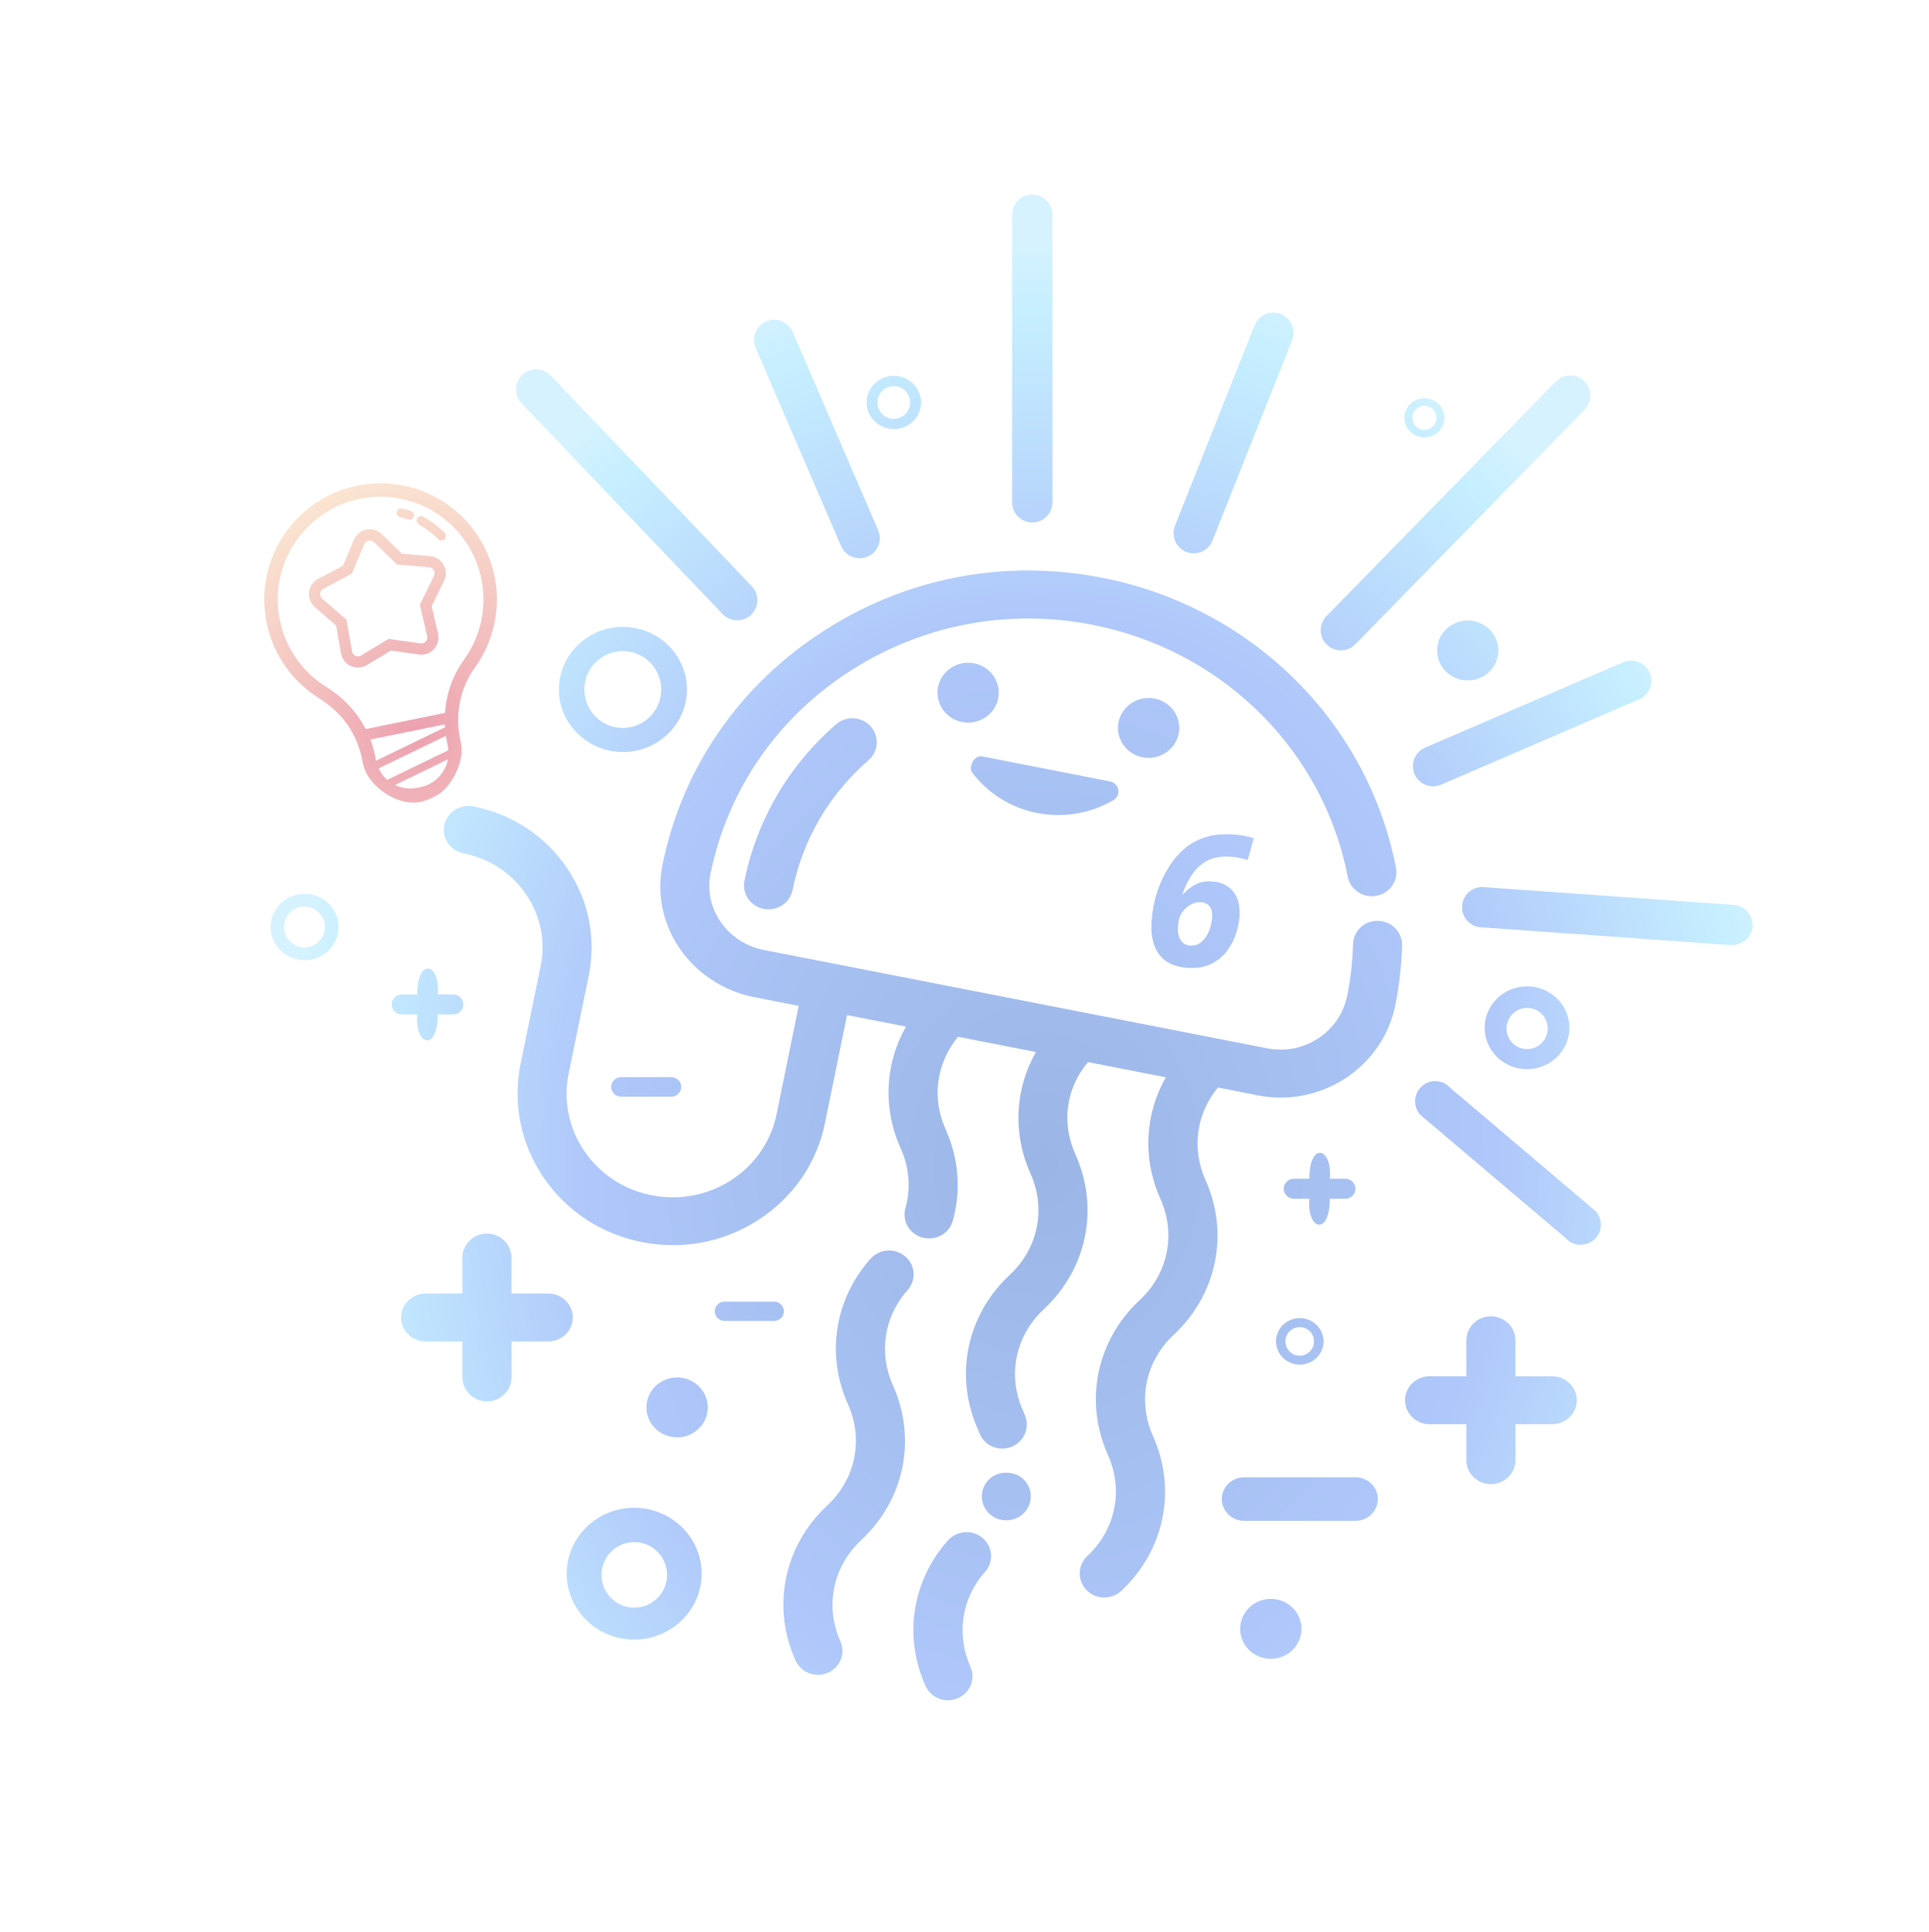
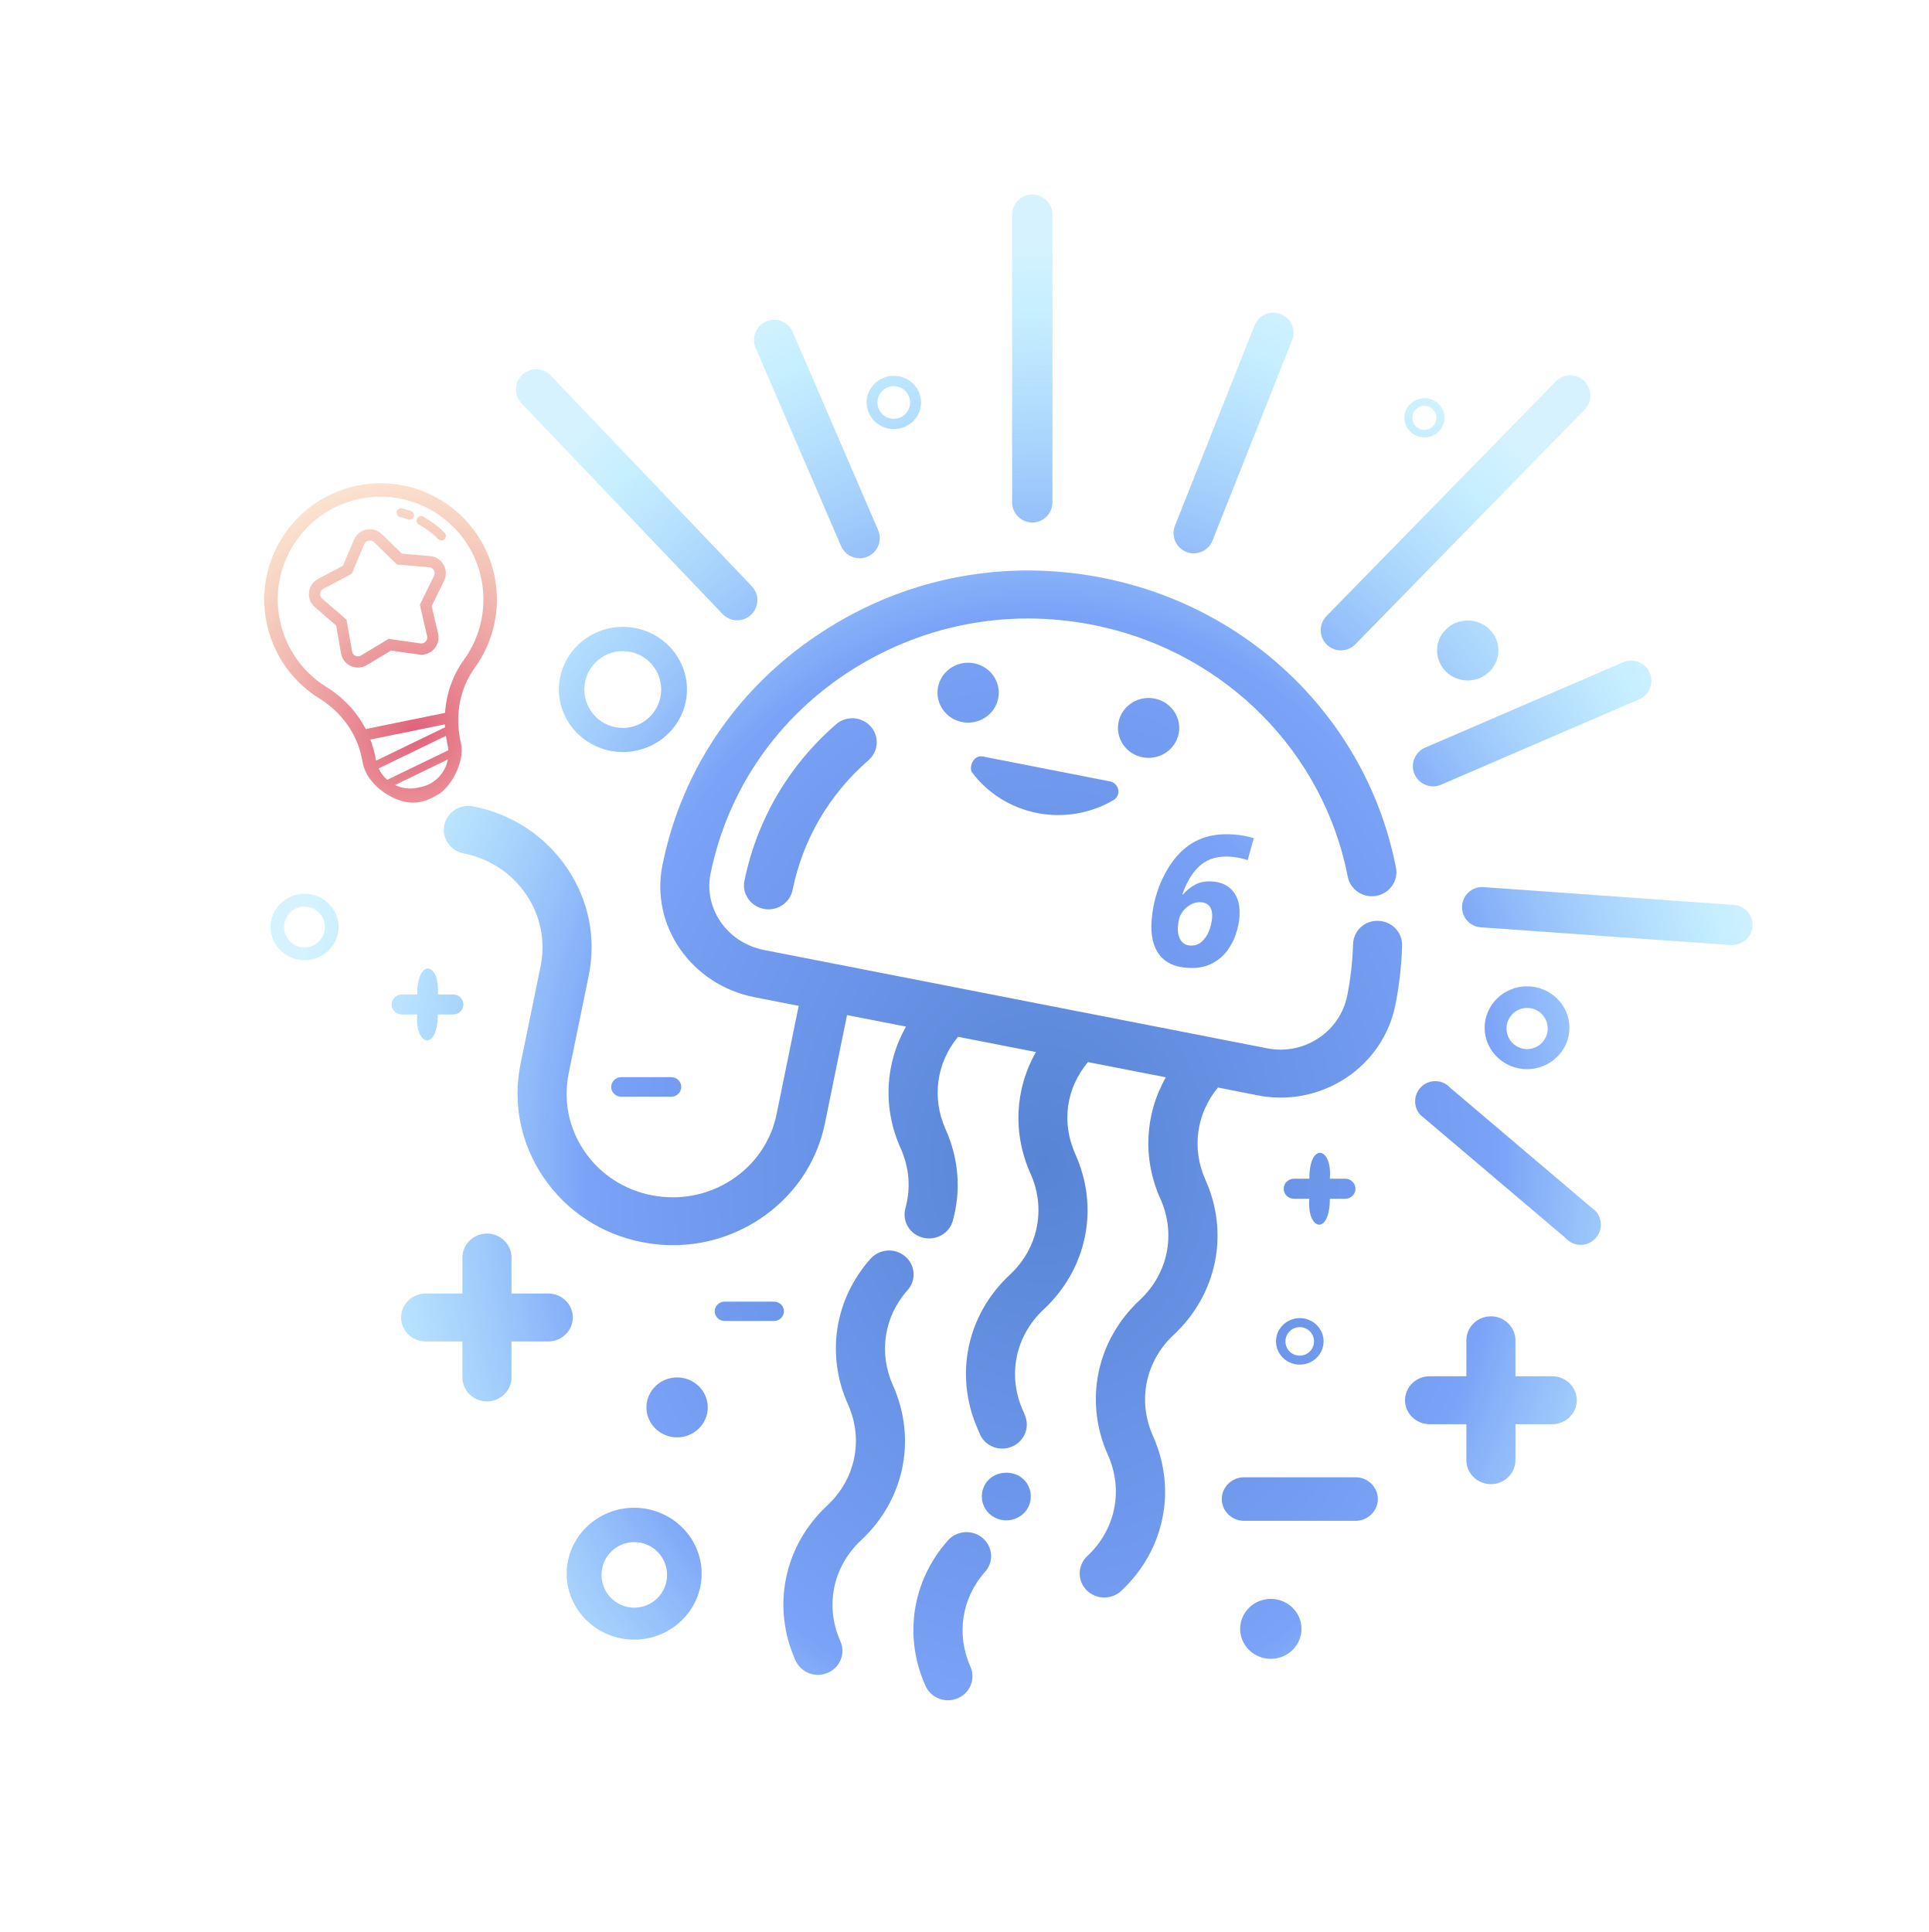
<svg xmlns="http://www.w3.org/2000/svg" xmlns:xlink="http://www.w3.org/1999/xlink" width="512" height="513" viewBox="0 0 135.467 135.731" version="1.1" id="svg5">
  <defs id="defs2">
    <linearGradient id="linearGradient3151">
-       <stop style="stop-color:#5784d5;stop-opacity:0.6;" offset="0" id="stop3147" />
-       <stop style="stop-color:#7aa2f7;stop-opacity:0.6;" offset="0.591" id="stop3157" />
-       <stop style="stop-color:#a0e4ff;stop-opacity:0.6;" offset="0.918" id="stop3155" />
-       <stop style="stop-color:#bdeaff;stop-opacity:0.6;" offset="1" id="stop3149" />
+       <stop style="stop-color:#5784d5;stop-opacity:1" offset="0" id="stop3147" />
+       <stop style="stop-color:#7aa2f7;stop-opacity:1" offset="0.591" id="stop3157" />
+       <stop style="stop-color:#a0e4ff;stop-opacity:0.6" offset="0.918" id="stop3155" />
+       <stop style="stop-color:#bdeaff;stop-opacity:0.6" offset="1" id="stop3149" />
    </linearGradient>
    <linearGradient id="10-l">
-       <stop style="stop-color:#e0617a;stop-opacity:0.6;" offset="0" id="stop2115" />
-       <stop style="stop-color:#fadeb8;stop-opacity:0.6;" offset="1" id="stop2117" />
-     </linearGradient>
-     <linearGradient id="10-j">
-       <stop style="stop-color:#a0e4ff;stop-opacity:1;" offset="0" id="stop1214" />
-       <stop style="stop-color:#c2efff;stop-opacity:1;" offset="1" id="stop2113" />
+       <stop style="stop-color:#e0617a;stop-opacity:1" offset="0" id="stop2115" />
+       <stop style="stop-color:#fadeb8;stop-opacity:0.6" offset="1" id="stop2117" />
    </linearGradient>
    <radialGradient xlink:href="#10-j" id="radialGradient1220" cx="349.459" cy="378.585" fx="349.459" fy="378.585" r="148.199" gradientTransform="matrix(0.251521,-1.089818,1.051496,0.2426767,-127.1138,663.8715)" gradientUnits="userSpaceOnUse" />
    <radialGradient xlink:href="#10-l" id="radialGradient2121" cx="285.463" cy="303.119" fx="285.463" fy="303.119" r="145.149" gradientTransform="matrix(1.642908,-1.846579,1.702189,1.514444,-682.3261,448.4158)" gradientUnits="userSpaceOnUse" />
    <radialGradient xlink:href="#linearGradient3151" id="radialGradient3153" cx="321.369" cy="369.401" fx="321.369" fy="369.401" r="147.569" gradientTransform="matrix(0,-1.253802,1.040176,0,-26.62152,788.0983)" gradientUnits="userSpaceOnUse" />
    <radialGradient xlink:href="#linearGradient3151" id="radialGradient8171" gradientUnits="userSpaceOnUse" gradientTransform="matrix(0,-1.253802,1.040176,0,-20.16789,786.5442)" cx="321.369" cy="369.401" fx="321.369" fy="369.401" r="147.569" />
  </defs>
  <g id="layer1">
    <g id="g989" transform="matrix(0.3527777,0,0,0.3527777,-55.72514,-48.94896)">
      <g id="g751" transform="translate(-8.310646,-6.505129)">
        <g id="g1114" transform="translate(2.12722,-4.304215)">
          <g id="g1262" transform="translate(5.349265)">
            <g id="g1571" transform="translate(8.818479,-3.70646)">
              <g id="g444" style="fill:url(#radialGradient1220);fill-opacity:1">
                <g id="g6508" transform="matrix(0.15638,-0.03184567,0.03184567,0.15638,172.6012,249.2004)" style="fill:url(#radialGradient2121);fill-opacity:1">
                  <g id="g6559" transform="translate(4.143226,0.7428606)" style="fill:url(#radialGradient2121);fill-opacity:1">
                    <path d="m 148.184,199.244 c -3.102,43.734 13.324,86.027 45.062,116.04 24.012,22.707 37.234,52.32 37.234,83.391 v 7.035 c 0,26.137 23.401,48.945 40.09,56.676 16.689,7.731 30.299,4.897 44.77,-0.008 14.471,-4.905 40.09,-30.543 40.09,-56.676 v -5.019 c 0,-32.555 12.98,-63.133 35.621,-83.898 29.902,-27.422 47.059,-66.41 47.059,-106.96 0,-83.137 -70.184,-150.12 -154.51,-144.86 -72.086,4.535 -130.3,62.262 -135.42,134.28 z m 107.98,232.65 c -3.578,-4.711 -6.215,-10.152 -7.637,-16.082 l 90.352,-23.066 c -0.152,2.637 -0.246,5.281 -0.246,7.941 v 5.019 c 0,1.773 -0.141,3.512 -0.348,5.231 z m 83.762,-49.816 -92.637,23.648 v -0.023 -7.035 c 0,-6.82 -0.559,-13.578 -1.641,-20.227 h 94.82 c -0.203,1.203 -0.383,2.422 -0.543,3.637 z m -44.699,67.031 h -4.535 c -9.871,0 -18.949,-3.348 -26.254,-8.922 l 70.965,-18.117 c -6.477,15.84 -22.035,27.039 -40.176,27.039 z m -2.269,-367.64 c 70.773,0 128.35,57.578 128.35,128.35 0,35.852 -15.164,70.332 -41.613,94.586 -17.383,15.949 -29.793,36.855 -36.164,60.039 l -101.01,-0.004 c -6.441,-22.824 -19.281,-43.922 -37.734,-61.363 -28.066,-26.539 -42.59,-63.945 -39.844,-102.64 4.519,-63.668 55.984,-114.7 119.71,-118.7 2.789,-0.172 5.555,-0.262 8.305,-0.262 z" id="path6244" style="fill:url(#radialGradient2121);fill-opacity:1" />
                    <path d="m 232.134,230.554 -0.969,35.211 c -0.164,5.836 1.98,11.344 6.035,15.512 5.75,5.918 14.758,8.055 22.562,5.269 l 33.199,-11.797 33.195,11.801 c 2.336,0.828 4.754,1.254 7.203,1.254 5.731,0 11.328,-2.379 15.359,-6.523 4.055,-4.168 6.199,-9.676 6.035,-15.512 l -0.969,-35.211 21.48,-27.922 c 4.312,-5.606 5.582,-12.957 3.398,-19.684 -2.184,-6.727 -7.539,-11.938 -14.324,-13.945 l -33.785,-9.961 -19.914,-29.059 c -4,-5.828 -10.605,-9.312 -17.68,-9.312 -7.075,0 -13.68,3.484 -17.68,9.312 l -19.914,29.059 -33.797,9.957 c -6.781,2.004 -12.137,7.219 -14.32,13.945 -2.184,6.719 -0.914,14.078 3.398,19.684 z m -11.562,-43.285 c 0.766,-2.367 2.574,-4.129 4.969,-4.832 l 38.566,-11.367 22.73,-33.164 c 2.812,-4.109 9.445,-4.109 12.254,0 l 22.73,33.164 38.566,11.367 c 2.391,0.707 4.199,2.465 4.969,4.832 0.766,2.363 0.34,4.848 -1.176,6.828 l -24.516,31.863 1.102,40.191 c 0.055,2.027 -0.684,3.93 -2.078,5.363 -2.012,2.07 -5.09,2.824 -7.836,1.844 l -37.891,-13.473 -37.883,13.473 c -2.766,0.98 -5.828,0.23 -7.84,-1.844 -1.398,-1.434 -2.133,-3.336 -2.078,-5.363 l 1.102,-40.191 -24.516,-31.871 c -1.52,-1.969 -1.945,-4.457 -1.176,-6.82 z" id="path6260" style="fill:url(#radialGradient2121);fill-opacity:1" />
                    <path d="m 337.364,113.944 c 3.113,1.371 6.188,2.981 9.141,4.781 0.914,0.555 1.914,0.816 2.906,0.816 1.887,0 3.734,-0.957 4.789,-2.688 1.605,-2.644 0.766,-6.086 -1.871,-7.695 -3.371,-2.051 -6.883,-3.879 -10.438,-5.461 -2.84,-1.25 -6.137,0.027 -7.387,2.863 -1.25,2.836 0.031,6.129 2.859,7.383 z" id="path6262" style="fill:url(#radialGradient2121);fill-opacity:1" />
                    <path d="m 378.344,150.094 c 1.055,1.754 2.906,2.715 4.805,2.715 0.98,0 1.977,-0.258 2.879,-0.801 2.656,-1.59 3.512,-5.027 1.922,-7.684 -5.078,-8.469 -15.031,-19.02 -22.121,-25.246 -2.324,-2.031 -5.863,-1.805 -7.902,0.52 -2.039,2.324 -1.809,5.863 0.516,7.902 6.66,5.856 15.637,15.492 19.902,22.594 z" id="path6264" style="fill:url(#radialGradient2121);fill-opacity:1" />
                  </g>
                </g>
                <g id="g3135" style="fill-opacity:1;fill:url(#radialGradient3153)">
                  <path d="m 355.543,257.319 c -2.219,0 -4.019,-1.8 -4.019,-4.019 v -57.28 c 0,-2.219 1.8,-4.019 4.019,-4.019 2.219,0 4.019,1.8 4.019,4.019 v 57.28 c 0,2.219 -1.8,4.019 -4.019,4.019 z" id="path3631" style="fill:url(#radialGradient3153);fill-opacity:1;stroke-width:0.735" />
                  <path d="m 498.959,338.012 c -0.293,2.199 -2.301,3.61 -4.514,3.453 l -49.833,-3.548 c -2.2,-0.293 -3.746,-2.315 -3.453,-4.514 0.293,-2.2 2.315,-3.746 4.514,-3.453 l 49.833,3.548 c 2.199,0.293 3.746,2.315 3.453,4.514 z" id="path3631-1-2" style="fill:url(#radialGradient3153);fill-opacity:1;stroke-width:0.735" />
                  <path d="m 417,282.789 c -1.028,0 -2.058,-0.393 -2.842,-1.177 -1.57,-1.57 -1.57,-4.114 0,-5.684 l 45.671,-46.733 c 1.567,-1.57 4.114,-1.57 5.684,0 1.57,1.57 1.57,4.114 0,5.684 l -45.671,46.733 c -0.784,0.784 -1.811,1.177 -2.842,1.177 z" id="path3633" style="fill:url(#radialGradient3153);fill-opacity:1;stroke-width:0.735" />
                  <path d="m 296.777,276.798 c -1.028,0 -2.058,-0.393 -2.842,-1.177 l -40.031,-41.951 c -1.57,-1.57 -1.57,-4.114 0,-5.684 1.57,-1.57 4.114,-1.57 5.684,0 l 40.031,41.951 c 1.57,1.57 1.57,4.114 0,5.684 -0.787,0.784 -1.814,1.177 -2.842,1.177 z" id="path3639" style="fill:url(#radialGradient3153);fill-opacity:1;stroke-width:0.735" />
                  <path d="m 387.693,263.463 c -0.494,0 -0.996,-0.092 -1.484,-0.284 -2.061,-0.821 -3.069,-3.158 -2.251,-5.219 l 15.857,-39.904 c 0.818,-2.061 3.152,-3.069 5.219,-2.251 2.061,0.821 3.069,3.155 2.251,5.219 l -15.857,39.904 c -0.623,1.576 -2.136,2.535 -3.735,2.535 z" id="path3641" style="fill:url(#radialGradient3153);fill-opacity:1;stroke-width:0.735" />
                  <path d="m 435.357,309.869 c -1.556,0 -3.037,-0.91 -3.692,-2.429 -0.878,-2.038 0.06,-4.403 2.098,-5.282 l 39.459,-17.014 c 2.035,-0.875 4.403,0.06 5.282,2.098 0.878,2.038 -0.06,4.403 -2.098,5.282 l -39.459,17.014 c -0.52,0.224 -1.059,0.33 -1.59,0.33 z" id="path3643" style="fill:url(#radialGradient3153);fill-opacity:1;stroke-width:0.735" />
                  <path d="m 431.976,373.842 c -0.482,-1.479 -0.076,-3.17 1.164,-4.263 1.665,-1.467 4.205,-1.308 5.672,0.358 l 28.955,24.56 c 1.463,1.663 1.308,4.205 -0.357,5.672 -1.665,1.467 -4.205,1.308 -5.672,-0.357 l -28.955,-24.56 c -0.374,-0.425 -0.642,-0.905 -0.807,-1.41 z" id="path3643-5" style="fill:url(#radialGradient3153);fill-opacity:1;stroke-width:0.735" />
                  <path d="m 321.158,264.447 c -1.556,0 -3.037,-0.91 -3.692,-2.429 L 300.453,222.56 c -0.878,-2.038 0.06,-4.403 2.098,-5.282 2.038,-0.878 4.403,0.06 5.282,2.098 l 17.014,39.459 c 0.878,2.038 -0.06,4.403 -2.098,5.282 -0.52,0.224 -1.059,0.33 -1.59,0.33 z" id="path3649" style="fill:url(#radialGradient3153);fill-opacity:1;stroke-width:0.735" />
                  <path id="path626" style="fill:url(#radialGradient3153);fill-opacity:1;stroke-width:0.431" d="m 354.072,266.876 c -0.386,0.003 -0.771,0.009 -1.156,0.018 -13.552,0.313 -26.771,4.283 -38.438,11.717 -17.029,10.767 -28.585,27.362 -32.542,46.724 0,0.023 -0.05,0.215 -0.05,0.239 -2.42,12.058 5.79,23.828 18.347,26.288 l 8.795,1.718 -4.397,21.536 c -1.099,5.419 -4.298,10.076 -8.99,13.132 -4.69,3.056 -10.334,4.13 -15.855,3.056 -5.545,-1.074 -10.31,-4.201 -13.437,-8.786 -3.127,-4.583 -4.227,-10.101 -3.127,-15.497 l 3.983,-19.411 c 1.539,-7.521 -1.1e-4,-15.161 -4.349,-21.536 -4.349,-6.375 -10.969,-10.72 -18.665,-12.224 -2.638,-0.501 -5.204,1.17 -5.741,3.749 -0.537,2.578 1.197,5.087 3.835,5.612 5.105,1.004 9.528,3.891 12.435,8.142 2.907,4.25 3.934,9.335 2.908,14.35 l -3.983,19.411 c -1.612,7.903 0.023,15.951 4.592,22.66 4.568,6.709 11.556,11.293 19.642,12.869 2.052,0.405 4.104,0.596 6.132,0.596 6.035,0 11.946,-1.743 17.077,-5.086 6.864,-4.465 11.555,-11.294 13.167,-19.197 l 4.396,-21.536 11.752,2.292 c -4.178,7.33 -4.691,16.189 -1.075,24.234 1.735,3.869 2.051,7.975 0.952,11.914 -0.709,2.555 0.806,5.181 3.42,5.874 0.44,0.118 0.855,0.167 1.295,0.167 2.151,0 4.129,-1.385 4.715,-3.51 1.685,-6.064 1.197,-12.368 -1.441,-18.265 -2.81,-6.255 -1.784,-13.226 2.492,-18.384 l 15.513,3.032 c -4.178,7.33 -4.691,16.189 -1.075,24.234 3.127,6.972 1.515,14.874 -4.129,20.127 -8.648,8.046 -11.115,20.173 -6.327,30.87 0.097,0.24 0.196,0.455 0.293,0.693 0.733,1.91 2.588,3.056 4.542,3.056 0.586,0 1.173,-0.119 1.759,-0.334 2.515,-0.954 3.761,-3.725 2.785,-6.185 -0.123,-0.381 -0.294,-0.716 -0.441,-1.074 -3.127,-6.972 -1.515,-14.874 4.129,-20.127 8.648,-8.069 11.117,-20.173 6.328,-30.87 -2.86,-6.352 -1.857,-13.181 2.492,-18.385 l 15.513,3.032 c -4.178,7.33 -4.691,16.189 -1.075,24.234 3.127,6.972 1.515,14.874 -4.129,20.127 -8.648,8.069 -11.117,20.173 -6.328,30.87 3.127,6.972 1.516,14.874 -4.128,20.127 -1.931,1.814 -2.005,4.847 -0.148,6.757 0.978,0.979 2.248,1.481 3.543,1.481 1.22,0 2.418,-0.43 3.371,-1.312 8.648,-8.069 11.117,-20.173 6.328,-30.87 -3.127,-6.971 -1.517,-14.873 4.125,-20.125 l 0.003,-10e-4 c 8.621,-8.069 11.112,-20.174 6.322,-30.869 -2.81,-6.255 -1.784,-13.227 2.492,-18.385 l 7.891,1.551 c 1.541,0.31 3.08,0.454 4.619,0.454 4.569,0 9.039,-1.337 12.926,-3.869 5.202,-3.439 8.722,-8.644 9.918,-14.685 0.757,-3.844 1.196,-7.784 1.318,-11.723 0.073,-2.626 -2.051,-4.846 -4.739,-4.917 -2.735,-0.143 -4.958,2.005 -5.032,4.632 -0.099,3.439 -0.49,6.876 -1.15,10.219 -0.709,3.509 -2.759,6.565 -5.789,8.547 -3.006,1.982 -6.622,2.675 -10.165,1.982 l -36.401,-7.115 h -0.023 l -25.872,-5.062 -37.891,-7.4 c -7.28,-1.433 -12.067,-8.19 -10.651,-15.233 3.446,-16.856 13.487,-31.301 28.267,-40.636 14.781,-9.335 32.371,-12.368 49.545,-8.524 25.015,5.589 44.289,25.142 49.078,49.808 0.513,2.578 3.079,4.296 5.717,3.795 2.638,-0.501 4.396,-3.01 3.883,-5.588 -5.519,-28.391 -27.679,-50.88 -56.481,-57.327 -5.797,-1.301 -11.634,-1.921 -17.417,-1.876 z m 88.186,9.962 c -3.371,0 -6.107,2.675 -6.107,5.969 0,3.294 2.736,5.969 6.107,5.969 3.371,0 6.107,-2.675 6.107,-5.969 0,-3.294 -2.736,-5.969 -6.107,-5.969 z m -99.524,8.408 c -2.836,0.015 -5.376,1.976 -5.953,4.796 -0.659,3.224 1.491,6.375 4.789,7.02 3.299,0.644 6.523,-1.456 7.182,-4.68 0.659,-3.224 -1.491,-6.375 -4.789,-7.02 -0.412,-0.081 -0.824,-0.118 -1.229,-0.116 z m -23.001,11.056 c -1.17,-0.009 -2.343,0.394 -3.281,1.223 -9.43,8.212 -15.734,18.981 -18.226,31.134 -0.537,2.578 1.197,5.086 3.835,5.61 0.317,0.072 0.637,0.095 0.954,0.095 2.272,0 4.325,-1.575 4.789,-3.844 2.052,-10.099 7.304,-19.052 15.146,-25.881 2.002,-1.744 2.174,-4.775 0.39,-6.734 -0.904,-0.991 -2.126,-1.528 -3.372,-1.597 -0.078,-0.004 -0.156,-0.007 -0.234,-0.007 z m 58.94,-4.036 c -2.836,0.015 -5.376,1.976 -5.953,4.796 -0.659,3.224 1.489,6.377 4.789,7.021 3.299,0.644 6.523,-1.458 7.182,-4.68 0.659,-3.224 -1.491,-6.376 -4.789,-7.021 -0.412,-0.081 -0.824,-0.118 -1.229,-0.116 z m -35.125,14.826 c 3.03,4.034 7.576,7.018 12.973,8.092 5.448,1.051 10.798,-1e-5 15.195,-2.578 1.612,-0.954 1.123,-3.366 -0.709,-3.724 l -25.333,-4.966 c -1.855,-0.364 -2.818,2.179 -2.125,3.176 z m -96.602,91.836 c -2.687,0 -4.885,2.147 -4.885,4.774 v 7.165 h -7.33 c -2.687,0 -4.885,2.148 -4.885,4.774 0,2.626 2.198,4.775 4.885,4.775 h 7.33 v 7.163 c 0,2.626 2.198,4.774 4.885,4.774 2.687,0 4.887,-2.148 4.887,-4.774 v -7.163 h 7.329 c 2.687,0 4.885,-2.149 4.885,-4.775 0,-2.626 -2.198,-4.774 -4.885,-4.774 h -7.329 v -7.165 c 0,-2.626 -2.199,-4.774 -4.887,-4.774 z m 79.982,3.376 c -0.078,0.002 -0.157,0.005 -0.234,0.01 -1.246,0.084 -2.461,0.632 -3.353,1.623 -7.183,8.046 -8.918,19.174 -4.496,29.01 3.127,6.972 1.515,14.874 -4.129,20.127 -8.648,8.069 -11.115,20.173 -6.327,30.87 0.806,1.79 2.588,2.865 4.469,2.865 0.659,0 1.32,-0.144 1.956,-0.407 2.467,-1.049 3.592,-3.867 2.517,-6.278 -3.127,-6.972 -1.515,-14.874 4.129,-20.127 8.648,-8.069 11.115,-20.174 6.327,-30.872 -2.883,-6.422 -1.758,-13.68 2.908,-18.91 1.782,-2.005 1.587,-5.012 -0.464,-6.731 -0.951,-0.817 -2.131,-1.204 -3.302,-1.181 z m -42.113,25.273 c -3.371,0 -6.107,2.675 -6.107,5.969 0,3.294 2.736,5.969 6.107,5.969 3.371,0 6.108,-2.675 6.108,-5.969 0,-3.294 -2.738,-5.969 -6.108,-5.969 z m 118.231,44.106 c -3.371,0 -6.108,2.675 -6.108,5.969 0,3.294 2.738,5.968 6.108,5.968 3.371,0 6.107,-2.674 6.107,-5.968 0,-3.294 -2.734,-5.969 -6.107,-5.969 z M 350.381,446.551 c -1.273,0 -2.55,0.447 -3.466,1.342 -0.903,0.883 -1.417,2.1 -1.417,3.366 0,1.289 0.488,2.483 1.417,3.391 0.927,0.906 2.149,1.384 3.444,1.384 0.659,0 1.295,-0.121 1.881,-0.359 0.586,-0.238 1.126,-0.572 1.589,-1.025 0.927,-0.908 1.415,-2.102 1.415,-3.391 0,-0.31 -0.024,-0.62 -0.073,-0.93 -0.073,-0.286 -0.17,-0.599 -0.293,-0.883 -0.123,-0.286 -0.269,-0.573 -0.439,-0.836 -0.194,-0.263 -0.39,-0.501 -0.609,-0.716 -0.904,-0.895 -2.175,-1.342 -3.448,-1.342 z m 96.49,-31.143 c -2.687,0 -4.885,2.147 -4.885,4.774 v 7.163 h -7.329 c -2.687,0 -4.887,2.149 -4.887,4.775 0,2.626 2.199,4.774 4.887,4.774 h 7.329 v 7.165 c 0,2.626 2.198,4.774 4.885,4.774 2.687,0 4.887,-2.147 4.887,-4.774 v -7.165 h 7.329 c 2.687,0 4.885,-2.147 4.885,-4.774 0,-2.626 -2.198,-4.775 -4.885,-4.775 h -7.329 v -7.163 c 0,-2.626 -2.199,-4.774 -4.887,-4.774 z m -170.608,38.123 c -7.403,0 -13.437,5.898 -13.437,13.132 0,7.235 6.034,13.132 13.437,13.132 7.403,0 13.437,-5.898 13.437,-13.132 0,-7.235 -6.034,-13.132 -13.437,-13.132 z m 66.092,4.857 c -0.078,0.002 -0.156,0.005 -0.234,0.01 -1.252,0.084 -2.474,0.633 -3.366,1.625 -7.157,8.046 -8.893,19.149 -4.471,28.985 0.806,1.79 2.589,2.865 4.471,2.865 0.659,0 1.318,-0.143 1.954,-0.406 2.467,-1.049 3.592,-3.868 2.517,-6.28 -2.858,-6.424 -1.758,-13.657 2.908,-18.886 1.784,-1.981 1.564,-4.989 -0.463,-6.732 -0.951,-0.817 -2.138,-1.204 -3.315,-1.181 z m -66.067,1.988 c 3.605,2e-5 6.527,2.922 6.527,6.527 -2e-5,3.605 -2.922,6.527 -6.527,6.527 -3.605,-2e-5 -6.527,-2.922 -6.527,-6.527 2e-5,-3.605 2.922,-6.527 6.527,-6.527 z m 132.525,-44.612 c -2.612,0 -4.74,2.081 -4.74,4.633 3.5e-4,2.552 2.129,4.633 4.74,4.633 2.612,0 4.74,-2.081 4.74,-4.633 0,-2.552 -2.129,-4.633 -4.74,-4.633 z m -0.011,1.794 c 1.571,-1e-4 2.844,1.273 2.844,2.844 -1.9e-4,1.571 -1.274,2.844 -2.844,2.844 -1.571,9e-5 -2.844,-1.273 -2.844,-2.844 -9e-5,-1.571 1.273,-2.844 2.844,-2.844 z" />
                  <path d="m 454.066,349.692 c -4.651,0 -8.442,3.705 -8.442,8.25 0,4.545 3.791,8.25 8.442,8.25 4.651,0 8.442,-3.705 8.442,-8.25 0,-4.545 -3.791,-8.25 -8.442,-8.25 z m 0.016,4.3 c 2.265,10e-6 4.101,1.836 4.101,4.101 -10e-6,2.265 -1.836,4.101 -4.101,4.101 -2.265,-2e-5 -4.101,-1.836 -4.101,-4.101 2e-5,-2.265 1.836,-4.101 4.101,-4.101 z" style="fill:url(#radialGradient3153);fill-opacity:1;stroke-width:0.768" id="path4755" />
                  <path d="m 327.975,228.11 c -2.989,0 -5.426,2.381 -5.426,5.303 3.9e-4,2.921 2.437,5.303 5.426,5.303 2.989,0 5.426,-2.381 5.426,-5.303 0,-2.921 -2.437,-5.303 -5.426,-5.303 z m -0.013,2.054 c 1.798,-1e-4 3.256,1.458 3.256,3.256 -2.3e-4,1.798 -1.458,3.255 -3.256,3.255 -1.798,9e-5 -3.255,-1.457 -3.256,-3.255 -1.3e-4,-1.798 1.458,-3.256 3.256,-3.256 z" style="fill:url(#radialGradient3153);fill-opacity:1;stroke-width:1.399" id="path4962" />
                  <path d="m 433.637,232.57 c -2.2,0 -3.993,1.753 -3.993,3.903 2.9e-4,2.15 1.794,3.903 3.993,3.903 2.2,0 3.993,-1.753 3.993,-3.903 0,-2.15 -1.793,-3.903 -3.993,-3.903 z m -0.01,1.511 c 1.323,-7e-5 2.396,1.073 2.396,2.396 -1.6e-4,1.323 -1.073,2.396 -2.396,2.396 -1.323,7e-5 -2.396,-1.072 -2.396,-2.396 -9e-5,-1.323 1.073,-2.396 2.396,-2.396 z" style="fill:url(#radialGradient3153);fill-opacity:1;stroke-width:1.03" id="path4962-9" />
                  <path d="m 210.627,331.252 c -3.731,0 -6.772,2.972 -6.772,6.618 4.9e-4,3.646 3.042,6.618 6.772,6.618 3.731,0 6.772,-2.972 6.772,-6.618 0,-3.646 -3.041,-6.618 -6.772,-6.618 z m -0.017,2.563 c 2.244,-1.2e-4 4.063,1.819 4.063,4.063 -2.7e-4,2.244 -1.819,4.063 -4.063,4.062 -2.244,1.2e-4 -4.063,-1.819 -4.063,-4.062 -1.6e-4,-2.244 1.819,-4.063 4.063,-4.063 z" style="fill:url(#radialGradient3153);fill-opacity:1;stroke-width:1.746" id="path4962-9-6" />
                  <path d="m 404.379,447.461 c -2.22,0 -6.659,0 -6.659,0 -2.442,0 -4.44,1.953 -4.44,4.339 0,2.386 1.998,4.338 4.44,4.338 0,0 4.44,0 6.659,0 2.96,0 5.92,0 8.88,0 2.22,0 6.659,0 6.659,0 2.442,0 4.439,-1.951 4.439,-4.338 0,-2.386 -1.997,-4.339 -4.439,-4.339 0,0 -4.44,0 -6.659,0 -2.96,0 -5.92,0 -8.88,0 z" style="fill:url(#radialGradient3153);fill-opacity:1;stroke-width:1.111" id="path5116" />
                  <path d="m 297.224,412.484 h -2.954 c -1.083,0 -1.97,0.866 -1.97,1.925 0,1.059 0.886,1.924 1.97,1.924 h 2.954 3.939 2.954 c 1.083,0 1.969,-0.866 1.969,-1.924 0,-1.059 -0.886,-1.925 -1.969,-1.925 h -2.954 z" style="fill:url(#radialGradient3153);fill-opacity:1;stroke-width:0.493" id="path5116-61" />
                  <path d="m 276.671,367.779 c -0.997,0 -2.99,0 -2.99,0 -1.097,0 -1.994,0.877 -1.994,1.949 0,1.072 0.897,1.948 1.994,1.948 0,0 1.994,0 2.99,0 1.329,0 2.658,0 3.988,0 0.997,0 2.99,0 2.99,0 1.097,0 1.993,-0.876 1.993,-1.948 0,-1.072 -0.897,-1.949 -1.993,-1.949 0,0 -1.994,0 -2.99,0 -1.329,0 -2.658,0 -3.988,0 z" style="fill:url(#radialGradient3153);fill-opacity:1;stroke-width:0.499" id="path5116-6" />
                  <path d="m 233.068,351.304 h -3.063 c -1.123,0 -2.042,0.898 -2.042,1.996 0,1.098 0.919,1.995 2.042,1.995 h 3.063 c -0.539,6.294 4.084,7.438 4.084,0 h 3.063 c 1.123,0 2.042,-0.898 2.042,-1.995 0,-1.098 -0.919,-1.996 -2.042,-1.996 h -3.063 c 0.538,-6.293 -4.084,-7.438 -4.084,0 z" style="fill:url(#radialGradient3153);fill-opacity:1;stroke-width:0.511" id="path5116-0" />
                  <path d="m 410.714,388.009 h -3.063 c -1.123,0 -2.042,0.898 -2.042,1.996 0,1.098 0.919,1.995 2.042,1.995 h 3.063 c -0.539,6.294 4.084,7.438 4.084,0 h 3.063 c 1.123,0 2.042,-0.898 2.042,-1.995 0,-1.098 -0.919,-1.996 -2.042,-1.996 h -3.063 c 0.538,-6.293 -4.084,-7.438 -4.084,0 z" style="fill:url(#radialGradient3153);fill-opacity:1;stroke-width:0.511" id="path5116-0-8" />
                  <path d="m 274.024,278.106 c -7.025,0 -12.751,5.597 -12.751,12.462 10e-4,6.866 5.728,12.462 12.751,12.462 7.025,0 12.751,-5.597 12.751,-12.462 0,-6.866 -5.726,-12.462 -12.751,-12.462 z m -0.03,4.826 c 4.226,-2.2e-4 7.651,3.425 7.651,7.651 -4.5e-4,4.225 -3.426,7.65 -7.651,7.65 -4.225,2.4e-4 -7.651,-3.425 -7.651,-7.65 -2.2e-4,-4.226 3.425,-7.651 7.651,-7.651 z" style="fill:url(#radialGradient3153);fill-opacity:1;stroke-width:3.289" id="path6518" />
                  <text xml:space="preserve" style="font-style:italic;font-weight:bold;font-size:36.905px;font-family:'Albert Sans';-inkscape-font-specification:'Albert Sans Bold Italic';fill:url(#radialGradient8171);fill-opacity:1;stroke-width:0.46;paint-order:stroke fill markers" x="399.748" y="318.519" id="text1352" transform="rotate(3.904246)">
                    <tspan id="tspan1350" style="fill:url(#radialGradient8171);fill-opacity:1;stroke-width:0.46" x="399.748" y="318.519">6</tspan>
                  </text>
                </g>
              </g>
            </g>
          </g>
        </g>
      </g>
    </g>
  </g>
</svg>
